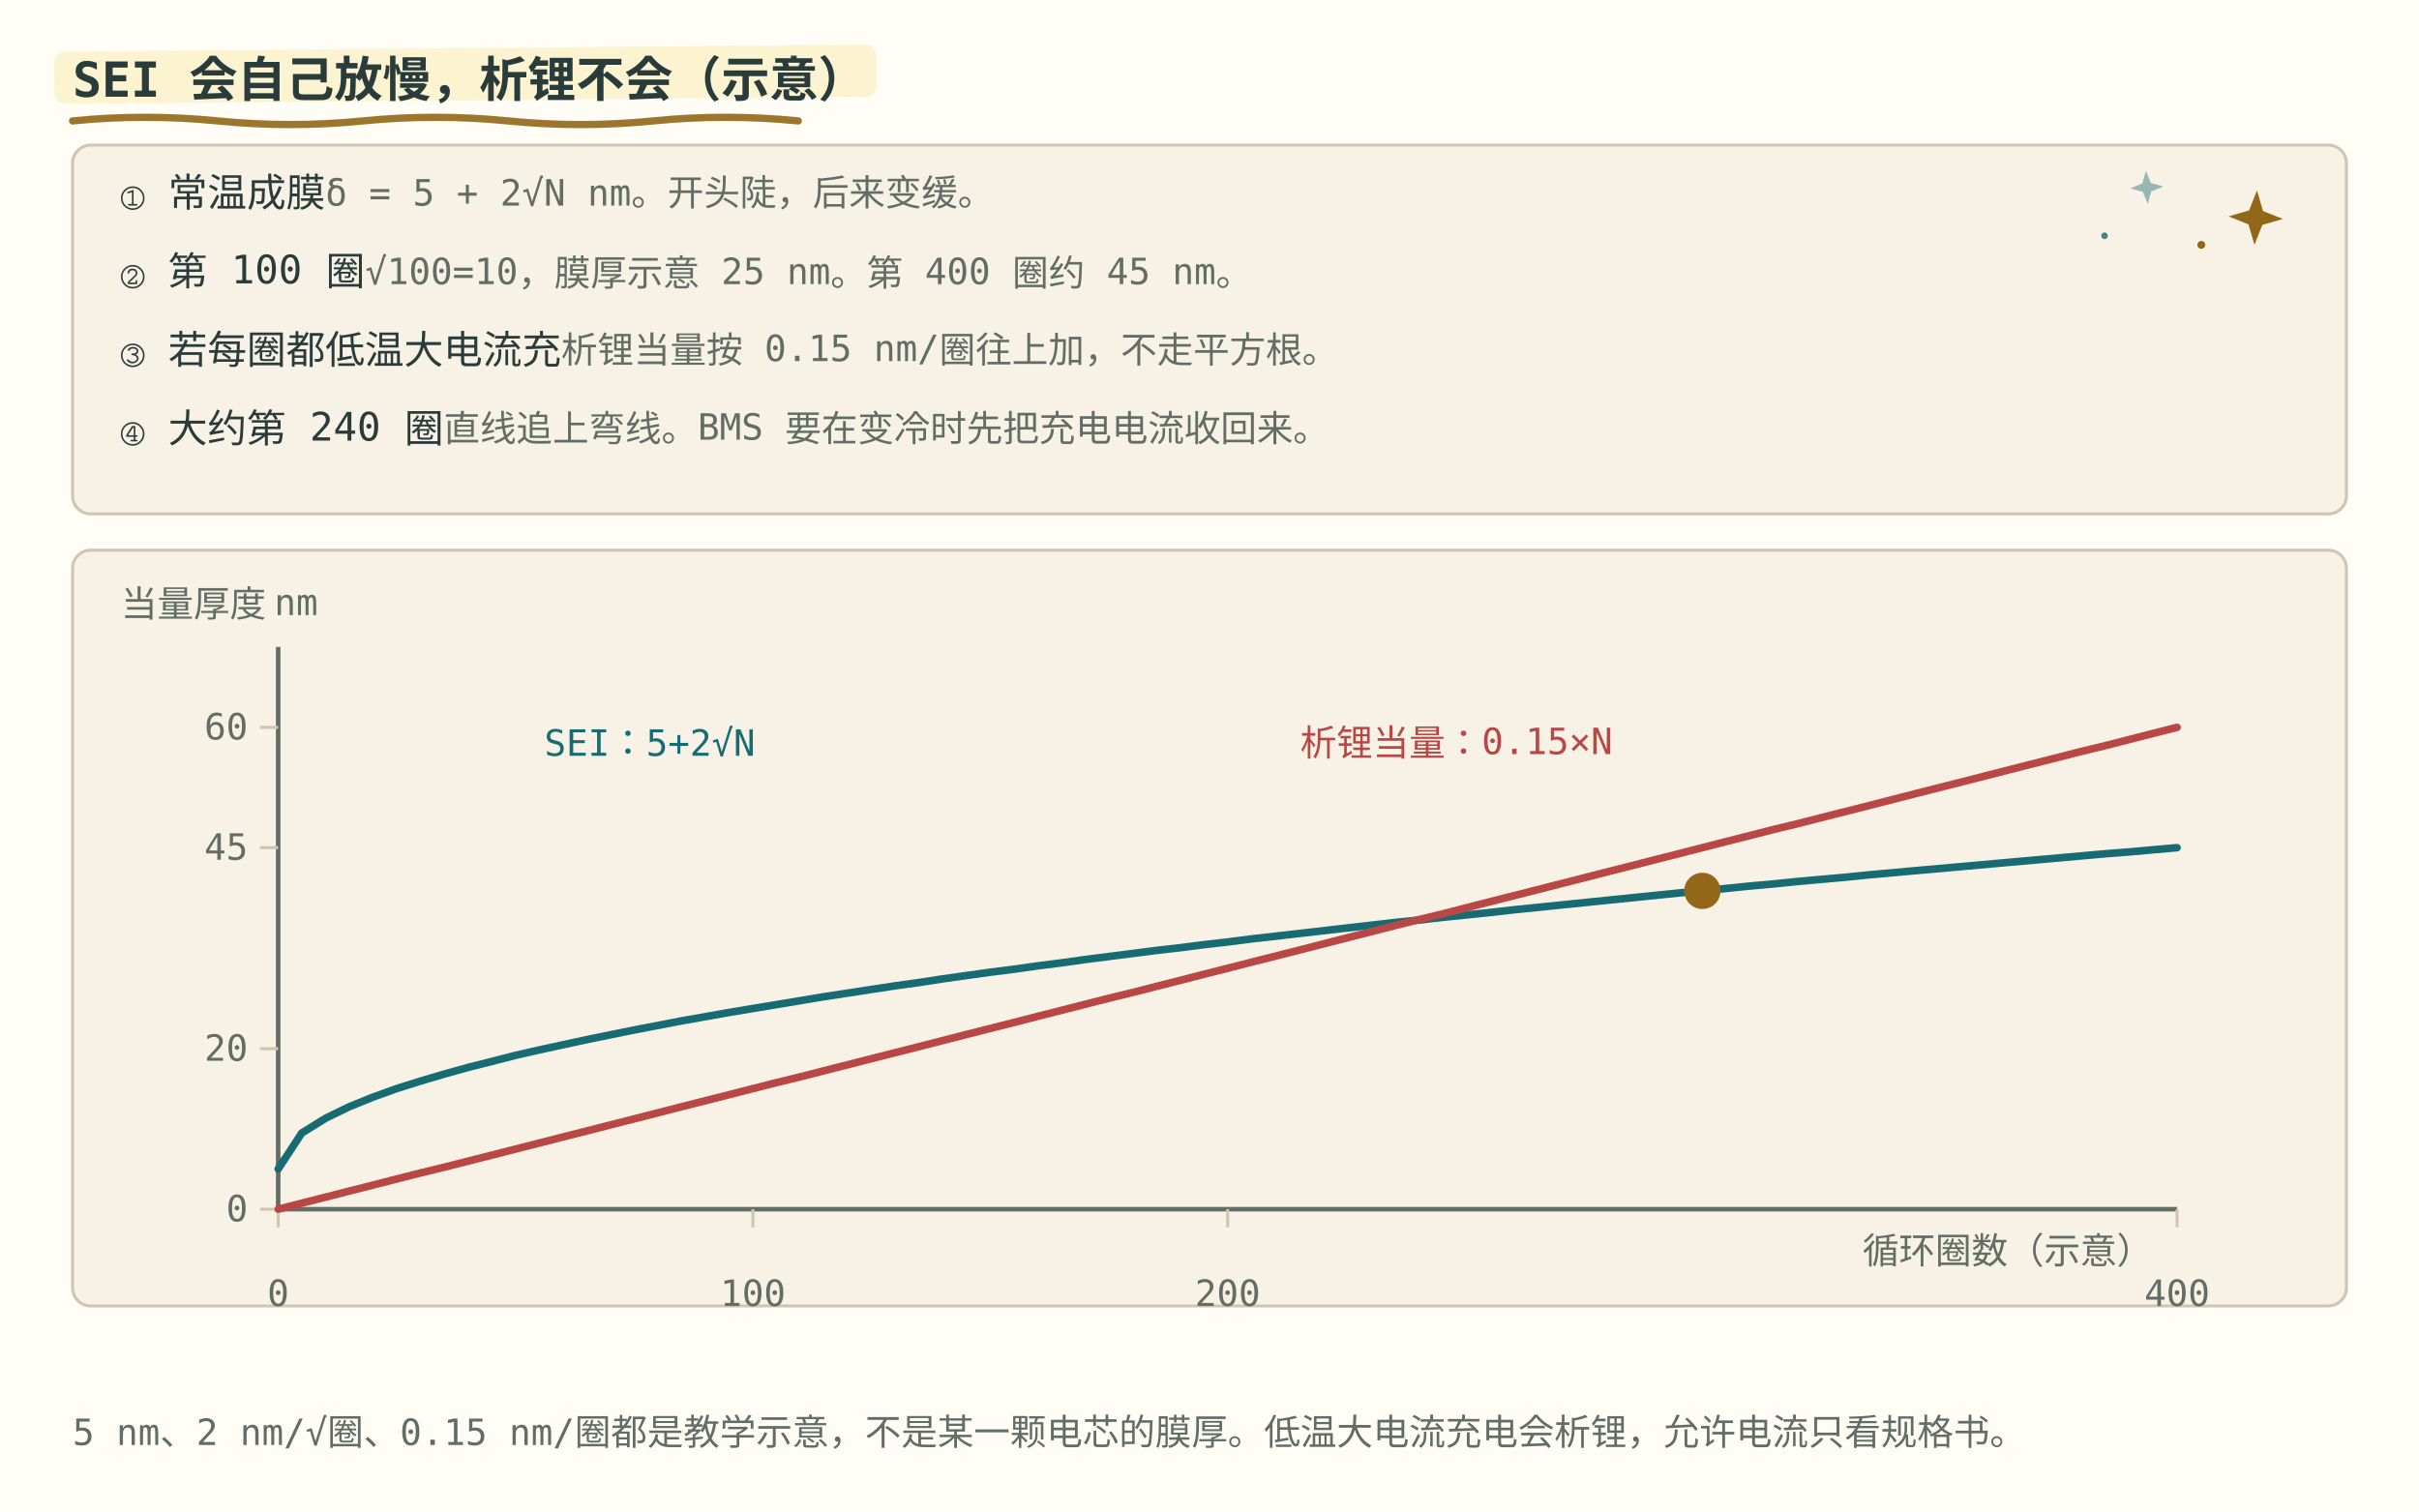
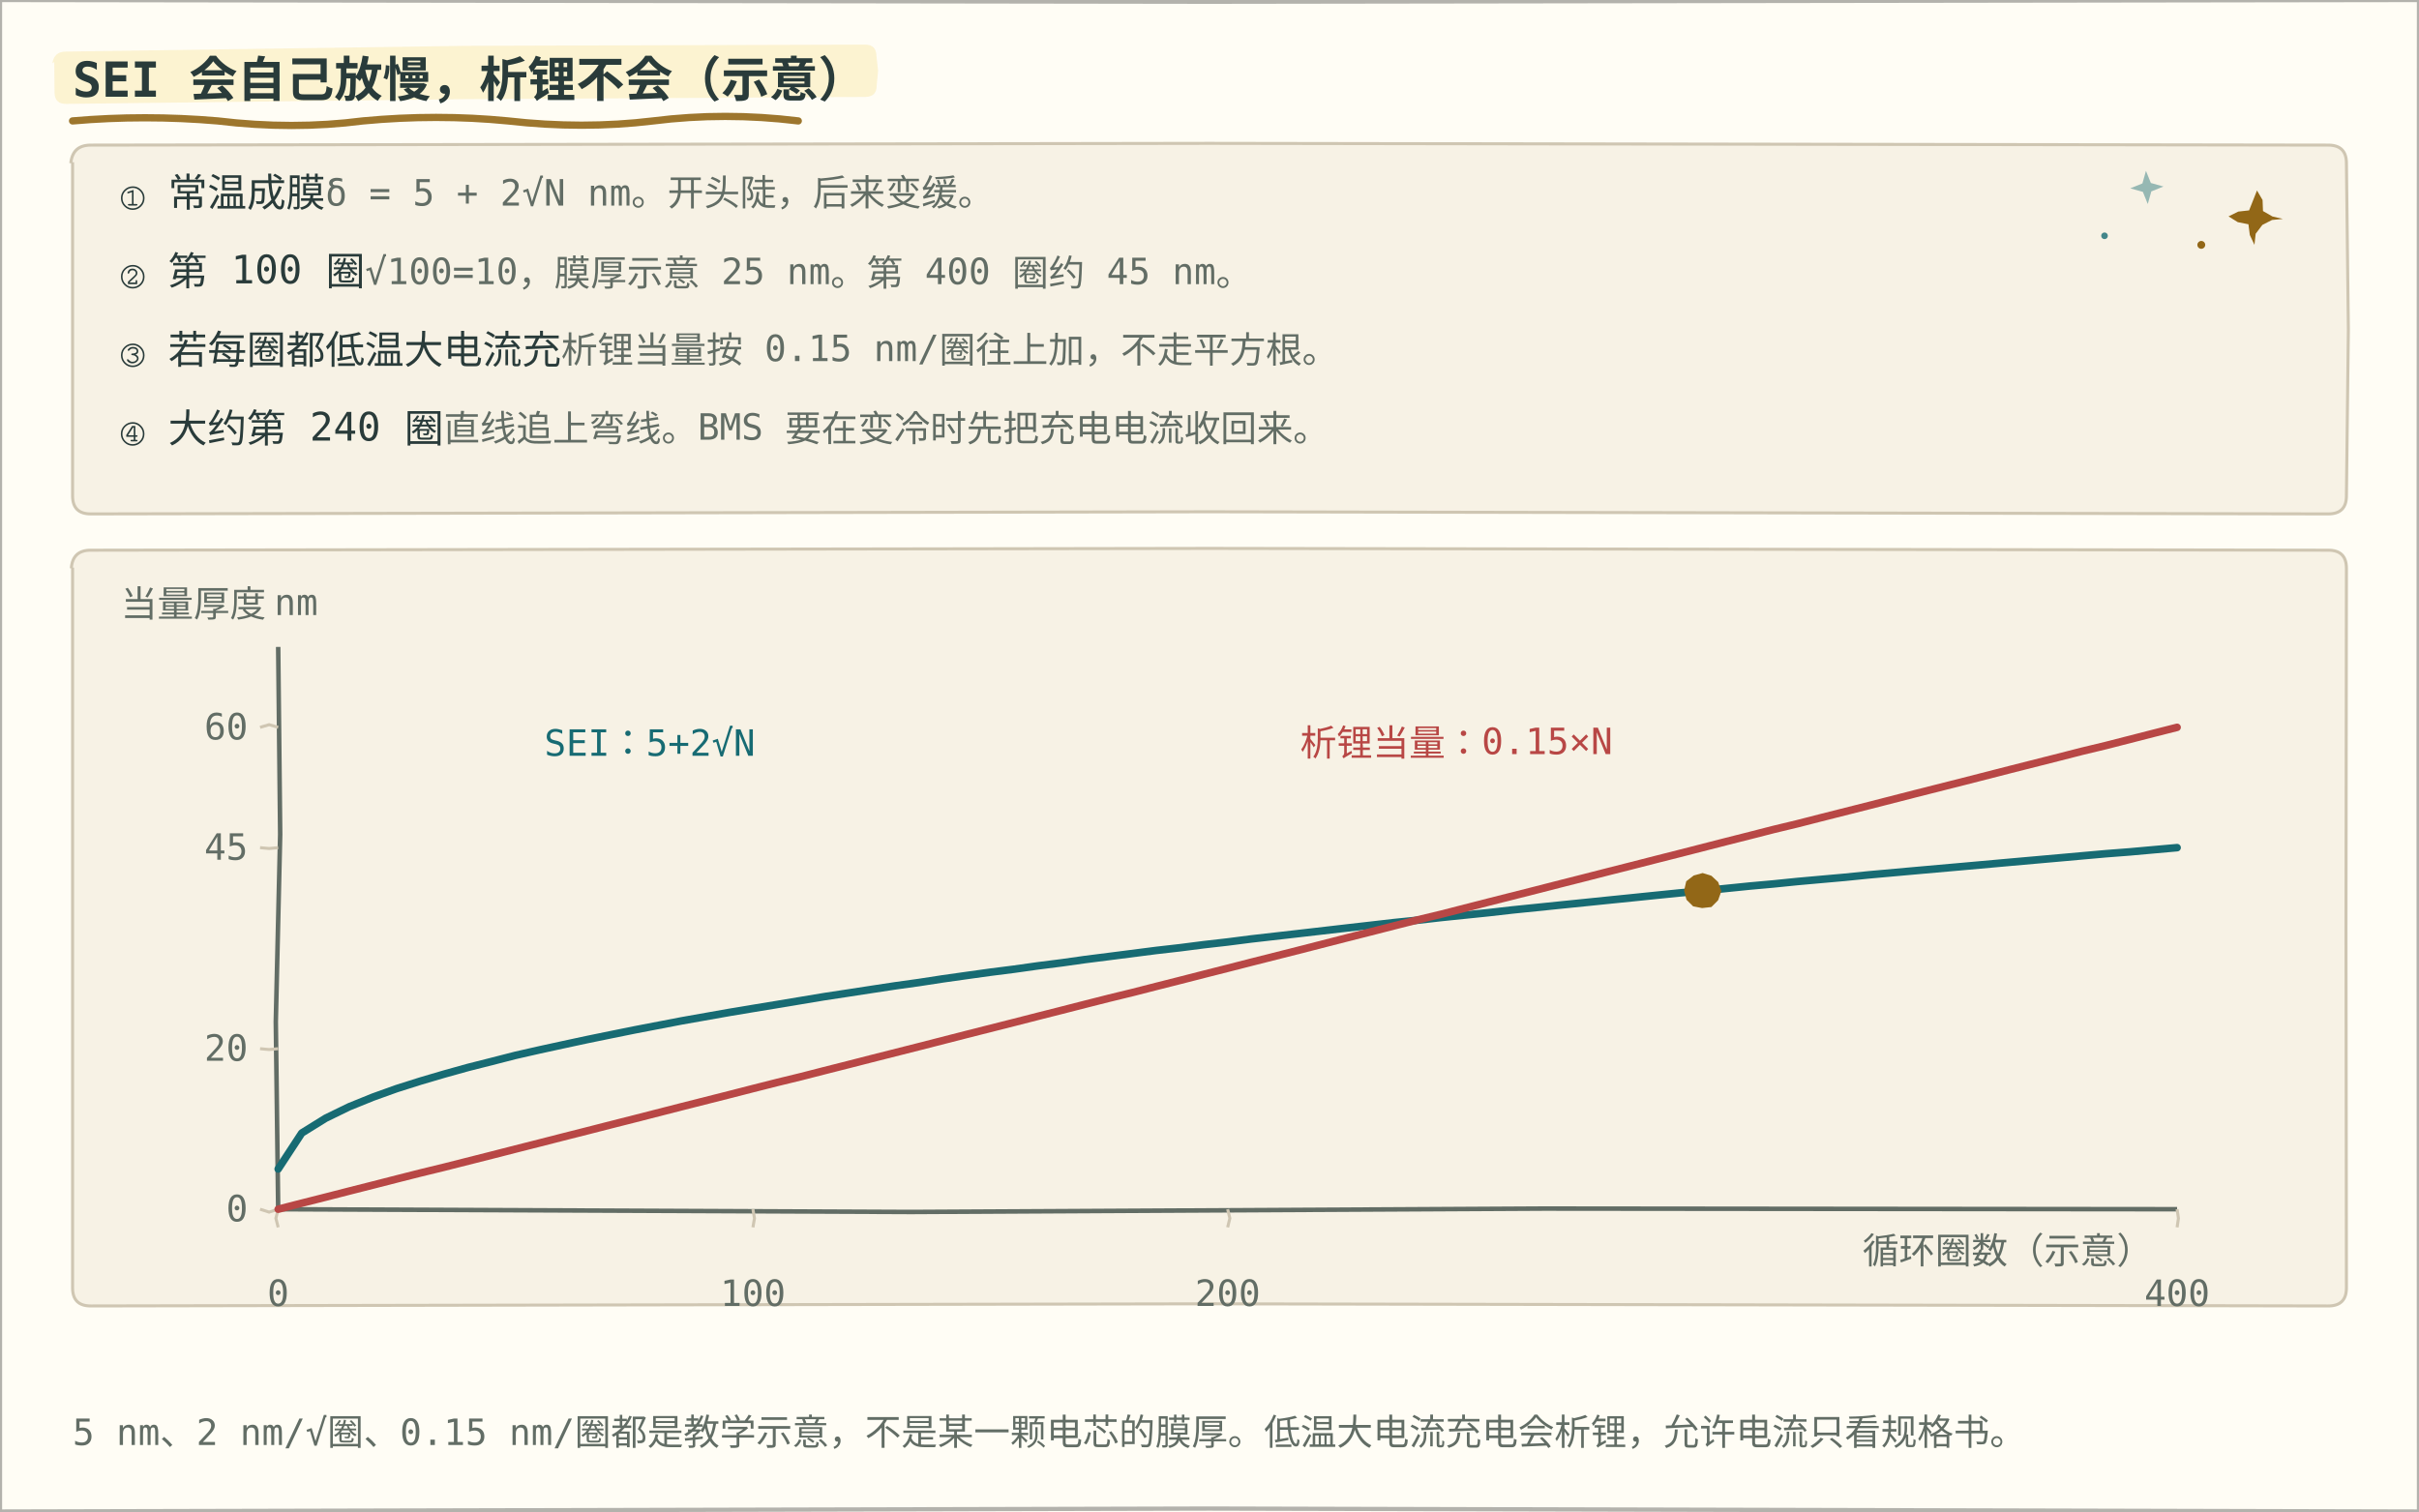
- <svg xmlns="http://www.w3.org/2000/svg" role="img" viewBox="0 0 800 500" font-family="ui-monospace, Consolas, monospace" data-snapshot-time="9">
+ <svg xmlns="http://www.w3.org/2000/svg" data-sketch="1" role="img" viewBox="0 0 800 500" font-family="ui-monospace, Consolas, monospace" data-snapshot-time="9">
  <style>
    .bg { fill: #fffdf5; }
    .panel { fill: #f7f2e5; stroke: #cfc6b2; }
    .axis { stroke: #626d65; stroke-width: 1.5; fill: none; }
    .grid { stroke: #cfc6b2; stroke-width: 1; fill: none; }
    .txt { fill: #293b3a; font-size: 13px; }
    .small { fill: #626d65; font-size: 12px; }
    .title { fill: #293b3a; font-size: 16px; font-weight: bold; }
    .hi { fill: #176b73; }
    .warn { fill: #b84745; }
    .ok { fill: #377b60; }
    .gold { fill: #926717; }
    .lineb { stroke: #176b73; stroke-width: 2.5; fill: none; }
    .liner { stroke: #b84745; stroke-width: 2.5; fill: none; }
    .lineg { stroke: #377b60; stroke-width: 2.5; fill: none; }
    .liney { stroke: #926717; stroke-width: 2.2; fill: none; stroke-dasharray: 6 4; }
    .dotb { fill: #176b73; }
    .dotr { fill: #b84745; }
    .dotg { fill: #377b60; }
    .doty { fill: #926717; }
    .boxb { fill: #e4f0df; stroke: #176b73; }
    .boxr { fill: #f6e2df; stroke: #b84745; }
    @media (prefers-color-scheme: dark) {
      .bg { fill: #192727; }
      .panel { fill: #223333; stroke: #496160; }
      .axis { stroke: #b0beb3; }
      .grid { stroke: #496160; }
      .txt { fill: #edf0e5; }
      .small { fill: #b0beb3; }
      .title { fill: #edf0e5; }
      .hi { fill: #7ec5c5; }
      .warn { fill: #f39b91; }
      .ok { fill: #8fc7a2; }
      .gold { fill: #dfbd78; }
      .lineb { stroke: #7ec5c5; }
      .liner { stroke: #f39b91; }
      .lineg { stroke: #8fc7a2; }
      .liney { stroke: #dfbd78; }
      .dotb { fill: #7ec5c5; }
      .dotr { fill: #f39b91; }
      .dotg { fill: #8fc7a2; }
      .doty { fill: #dfbd78; }
      .boxb { fill: #293f35; stroke: #7ec5c5; }
      .boxr { fill: #483336; stroke: #f39b91; }
    }
  </style>
  <style id="bms-motion">
    /* bms-motion: 手帐式动效注记（纯装饰，不改技术几何与既有 SMIL 时序） */
    .bms-marker { fill: #fbefc7; opacity: .78; }
    .bms-under { fill: none; stroke: #926717; stroke-width: 2.4; stroke-linecap: round; opacity: .9; }
    .bms-spark-line { fill: none; stroke: #926717; stroke-width: 1.9; stroke-linecap: round; }
    .bms-spark-fill { fill: #926717; }
    .bms-spark-soft { fill: #176b73; opacity: .8; }
    .bms-sticker { fill: none; stroke: #926717; stroke-width: 2; stroke-dasharray: 7 5; stroke-linecap: round; opacity: .85; }
    .bms-halo { fill: none; stroke: #926717; stroke-width: 2; }
    .bms-marker, .bms-under, .bms-sticker, .bms-halo,
    .bms-spark, .bms-success, .bms-doodle { pointer-events: none; }
    circle:has(&gt; animateMotion) { filter: drop-shadow(0 0 2px rgba(146,103,23,.5)) drop-shadow(0 0 5px rgba(196,145,52,.45)); }
    rect:has(&gt; animateMotion) { filter: drop-shadow(0 0 3px rgba(196,145,52,.75)); }
    g:has(&gt; circle):has(&gt; path.stroke-check) { filter: drop-shadow(0 0 5px rgba(55,123,96,.5)); }
    @media (prefers-color-scheme: dark) {
      .bms-marker { fill: #453e2b; opacity: .85; }
      .bms-under { stroke: #dfbd78; }
      .bms-spark-line { stroke: #dfbd78; }
      .bms-spark-fill { fill: #dfbd78; }
      .bms-spark-soft { fill: #7ec5c5; }
      .bms-sticker { stroke: #dfbd78; }
      .bms-halo { stroke: #dfbd78; }
      circle:has(&gt; animateMotion) { filter: drop-shadow(0 0 2px rgba(223,189,120,.8)) drop-shadow(0 0 7px rgba(223,189,120,.9)); }
      rect:has(&gt; animateMotion) { filter: drop-shadow(0 0 6px rgba(223,189,120,.8)); }
      g:has(&gt; circle):has(&gt; path.stroke-check) { filter: drop-shadow(0 0 6px rgba(143,199,162,.7)); }
    }
    @media (prefers-reduced-motion: reduce) { .bms-spark, .bms-success, .bms-doodle { display: none; } }
</style>
-   <rect class="bg" width="800" height="500" />
-   <rect class="bms-marker" aria-hidden="true" x="18.0" y="17.1" width="271.9" height="17.3" rx="3.8" transform="rotate(-.5 18.0 25.8)" />
-   <path class="bms-under" aria-hidden="true" d="M24.0 40.0 q 24.0 -2.4 48.0 0 t 48 0 t 48 0 t 48 0 t 48 0" />
+   <path d="M-0.67 0Q0 0 0 0L400 -0.92L800 0Q800 0 800 0L800.73 250L800 500Q800 500 800 500L400 500.89L0 500Q0 500 0 500L0 -0.4" class="bg" />
+   <path d="M17.37 20.9Q18 17.1 21.8 17.1L153.95 16.35L286.1 17.1Q289.9 17.1 289.9 20.9L290.41 25.75L289.9 30.6Q289.9 34.4 286.1 34.4L153.95 33.98L21.8 34.4Q18 34.4 18 30.6L18 20.52" class="bms-marker" aria-hidden="true" transform="rotate(-.5 18.0 25.8)" />
+   <path d="M24 40Q47.86 37.92 72 40Q96.79 43 120 40Q144.45 37.68 168 40Q192.7 42.83 216 40Q239.71 37.01 264 40" class="bms-under" aria-hidden="true" />
  <text class="title" x="24" y="32">SEI 会自己放慢，析锂不会（示意）</text>
-   <rect class="panel" x="24" y="48" width="752" height="122" rx="6" />
+   <path d="M23.42 54Q24 48 30 48L400 47.42L770 48Q776 48 776 54L776.64 109L776 164Q776 170 770 170L400 169.29L30 170Q24 170 24 164L24 53.65" class="panel" />
  <g class="bms-doodle" aria-hidden="true" transform="matrix(0.9989171 0.0465253 -0.0465253 0.9989171 746 72)" opacity="1" style="opacity: 1;">
-     <path class="bms-spark-fill" d="M0 -9 L2.3 -2.3 L9 0 L2.3 2.3 L0 9 L-2.3 2.3 L-9 0 L-2.3 -2.3 Z" />
+     <path d="M0 -9L1.99 -5.94L2.3 -2.3L5.48 -0.66L9 0L5.43 0.51L2.3 2.3L0.23 5.33L0 9L-1.68 5.83L-2.3 2.3L-5.86 1.76L-9 0L-5.85 -1.74L-2.3 -2.3Z" class="bms-spark-fill" />
  </g>
  <g class="bms-doodle" aria-hidden="true" transform="matrix(0.9985091 -0.05458477 0.05458477 0.9985091 710 62)" opacity="0.536" style="opacity: 0.536;">
-     <path class="bms-spark-soft" d="M0 -5.5 L1.4 -1.4 L5.5 0 L1.4 1.4 L0 5.5 L-1.4 1.4 L-5.5 0 L-1.4 -1.4 Z" />
+     <path d="M0 -5.5L1.4 -1.4L5.5 0L1.4 1.4L0 5.5L-1.4 1.4L-5.5 0L-1.4 -1.4Z" class="bms-spark-soft" />
  </g>
  <g class="bms-doodle" aria-hidden="true">
    <circle class="bms-spark-fill" cx="728.0" cy="81.0" r="1.3" />
    <circle class="bms-spark-soft" cx="696.0" cy="78.0" r="1.1" />
  </g>
  <text class="txt" x="40" y="68" opacity="1" style="opacity: 1;">① 常温成膜<tspan class="small">　δ = 5 + 2√N nm。开头陡，后来变缓。</tspan>
  </text>
  <text class="txt" x="40" y="94" opacity="1" style="opacity: 1;">② 第 100 圈<tspan class="small">　√100=10，膜厚示意 25 nm。第 400 圈约 45 nm。</tspan>
  </text>
  <text class="txt" x="40" y="120" opacity="1" style="opacity: 1;">③ 若每圈都低温大电流充<tspan class="small">　析锂当量按 0.15 nm/圈往上加，不走平方根。</tspan>
  </text>
  <text class="txt" x="40" y="146" opacity="1" style="opacity: 1;">④ 大约第 240 圈<tspan class="small">　直线追上弯线。BMS 要在变冷时先把充电电流收回来。</tspan>
  </text>
-   <rect class="panel" x="24" y="182" width="752" height="250" rx="6" />
+   <path d="M23.59 188Q24 182 30 182L400 181.41L770 182Q776 182 776 188L775.85 307L776 426Q776 432 770 432L400 431.29L30 432Q24 432 24 426L24 187.75" class="panel" />
  <text class="small" x="40" y="204">当量厚度 nm</text>
-   <line class="axis" x1="92.0" y1="214.0" x2="92.0" y2="400.0" />
-   <line class="axis" x1="92.0" y1="400.0" x2="720.0" y2="400.0" />
+   <path d="M92 214L92.66 276L91.21 338L92 400" class="axis" />
+   <path d="M92 400L301.33 400.91L510.67 399.79L720 400" class="axis" />
  <text class="small" x="712.0" y="418" text-anchor="end">循环圈数（示意）</text>
-   <line class="grid" x1="92.0" y1="400.0" x2="92.0" y2="406.0" />
+   <path d="M92 400L91.24 403L92 406" class="grid" />
  <text class="small" x="92.0" y="432" text-anchor="middle">0</text>
-   <line class="grid" x1="249.0" y1="400.0" x2="249.0" y2="406.0" />
+   <path d="M249 400L249.52 403L249 406" class="grid" />
  <text class="small" x="249.0" y="432" text-anchor="middle">100</text>
-   <line class="grid" x1="406.0" y1="400.0" x2="406.0" y2="406.0" />
+   <path d="M406 400L406.73 403L406 406" class="grid" />
  <text class="small" x="406.0" y="432" text-anchor="middle">200</text>
-   <line class="grid" x1="720.0" y1="400.0" x2="720.0" y2="406.0" />
+   <path d="M720 400L720.44 403L720 406" class="grid" />
  <text class="small" x="720.0" y="432" text-anchor="middle">400</text>
-   <line class="grid" x1="86.0" y1="400.0" x2="92.0" y2="400.0" />
+   <path d="M86 400L89 400.96L92 400" class="grid" />
  <text class="small" x="82.0" y="404.0" text-anchor="end">0</text>
-   <line class="grid" x1="86.0" y1="346.9" x2="92.0" y2="346.9" />
+   <path d="M86 346.9L89 347.18L92 346.9" class="grid" />
  <text class="small" x="82.0" y="350.9" text-anchor="end">20</text>
-   <line class="grid" x1="86.0" y1="280.4" x2="92.0" y2="280.4" />
+   <path d="M86 280.4L89 280.68L92 280.4" class="grid" />
  <text class="small" x="82.0" y="284.4" text-anchor="end">45</text>
-   <line class="grid" x1="86.0" y1="240.6" x2="92.0" y2="240.6" />
+   <path d="M86 240.6L89 239.72L92 240.6" class="grid" />
  <text class="small" x="82.0" y="244.6" text-anchor="end">60</text>
  <polyline class="lineb" points="92.0,386.7 99.8,374.8 107.7,369.9 115.5,366.1 123.4,362.9 131.2,360.1 139.1,357.6 146.9,355.3 154.8,353.1 162.7,351.1 170.5,349.1 178.4,347.3 186.2,345.6 194.1,343.9 201.9,342.3 209.8,340.7 217.6,339.2 225.4,337.7 233.3,336.3 241.2,334.9 249.0,333.6 256.9,332.3 264.7,331.0 272.5,329.7 280.4,328.5 288.2,327.3 296.1,326.1 304.0,325.0 311.8,323.8 319.6,322.7 327.5,321.6 335.4,320.6 343.2,319.5 351.1,318.5 358.9,317.4 366.8,316.4 374.6,315.4 382.4,314.4 390.3,313.5 398.1,312.5 406.0,311.6 413.8,310.6 421.7,309.7 429.6,308.8 437.4,307.9 445.2,307.0 453.1,306.1 460.9,305.2 468.8,304.4 476.7,303.5 484.5,302.7 492.3,301.9 500.2,301.0 508.1,300.2 515.9,299.4 523.8,298.6 531.6,297.8 539.5,297.0 547.3,296.2 555.2,295.4 563.0,294.7 570.8,293.9 578.7,293.1 586.5,292.4 594.4,291.6 602.2,290.9 610.1,290.2 618.0,289.4 625.8,288.7 633.6,288.0 641.5,287.3 649.4,286.6 657.2,285.9 665.0,285.2 672.9,284.5 680.8,283.8 688.6,283.1 696.5,282.4 704.3,281.8 712.1,281.1 720.0,280.4" stroke-linejoin="round" stroke-linecap="round" />
  <polyline class="liner" points="92.0,400.0 99.8,398.0 107.7,396.0 115.5,394.0 123.4,392.0 131.2,390.0 139.1,388.0 146.9,386.1 154.8,384.1 162.7,382.1 170.5,380.1 178.4,378.1 186.2,376.1 194.1,374.1 201.9,372.1 209.8,370.1 217.6,368.1 225.4,366.1 233.3,364.1 241.2,362.1 249.0,360.1 256.9,358.1 264.7,356.2 272.5,354.2 280.4,352.2 288.2,350.2 296.1,348.2 304.0,346.2 311.8,344.2 319.6,342.2 327.5,340.2 335.4,338.2 343.2,336.2 351.1,334.2 358.9,332.2 366.8,330.2 374.6,328.3 382.4,326.3 390.3,324.3 398.1,322.3 406.0,320.3 413.8,318.3 421.7,316.3 429.6,314.3 437.4,312.3 445.2,310.3 453.1,308.3 460.9,306.3 468.8,304.3 476.7,302.4 484.5,300.4 492.3,298.4 500.2,296.4 508.1,294.4 515.9,292.4 523.8,290.4 531.6,288.4 539.5,286.4 547.3,284.4 555.2,282.4 563.0,280.4 570.8,278.4 578.7,276.4 586.5,274.4 594.4,272.5 602.2,270.5 610.1,268.5 618.0,266.5 625.8,264.5 633.6,262.5 641.5,260.5 649.4,258.5 657.2,256.5 665.0,254.5 672.9,252.5 680.8,250.5 688.6,248.5 696.5,246.6 704.3,244.6 712.1,242.6 720.0,240.6" stroke-linejoin="round" stroke-linecap="round" />
  <text class="hi" x="180" y="250">SEI：5+2√N</text>
  <text class="warn" x="430" y="250">析锂当量：0.15×N</text>
-   <circle class="doty" r="6" cx="563" cy="294.7" />
+   <path d="M559.95 299.8L557.75 297.63L556.96 294.61L557.67 291.51L560.15 289.6L563.09 288.79L565.99 289.7L568.23 291.79L569.28 294.79L568.2 297.81L565.98 300.04L562.91 300.38L559.95 299.81L557.97 298.11" class="doty" />
  <text class="small" x="24" y="478">5 nm、2 nm/√圈、0.15 nm/圈都是教学示意，不是某一颗电芯的膜厚。低温大电流充电会析锂，允许电流只看规格书。</text>
+   <path d="M-0.67 0Q0 0 0 0L400 0.58L800 0Q800 0 800 0L799.86 250L800 500Q800 500 800 500L400 499.02L0 500Q0 500 0 500L0 -0.4" fill="none" stroke="currentColor" opacity="0.3" stroke-width="1.4" />
</svg>
